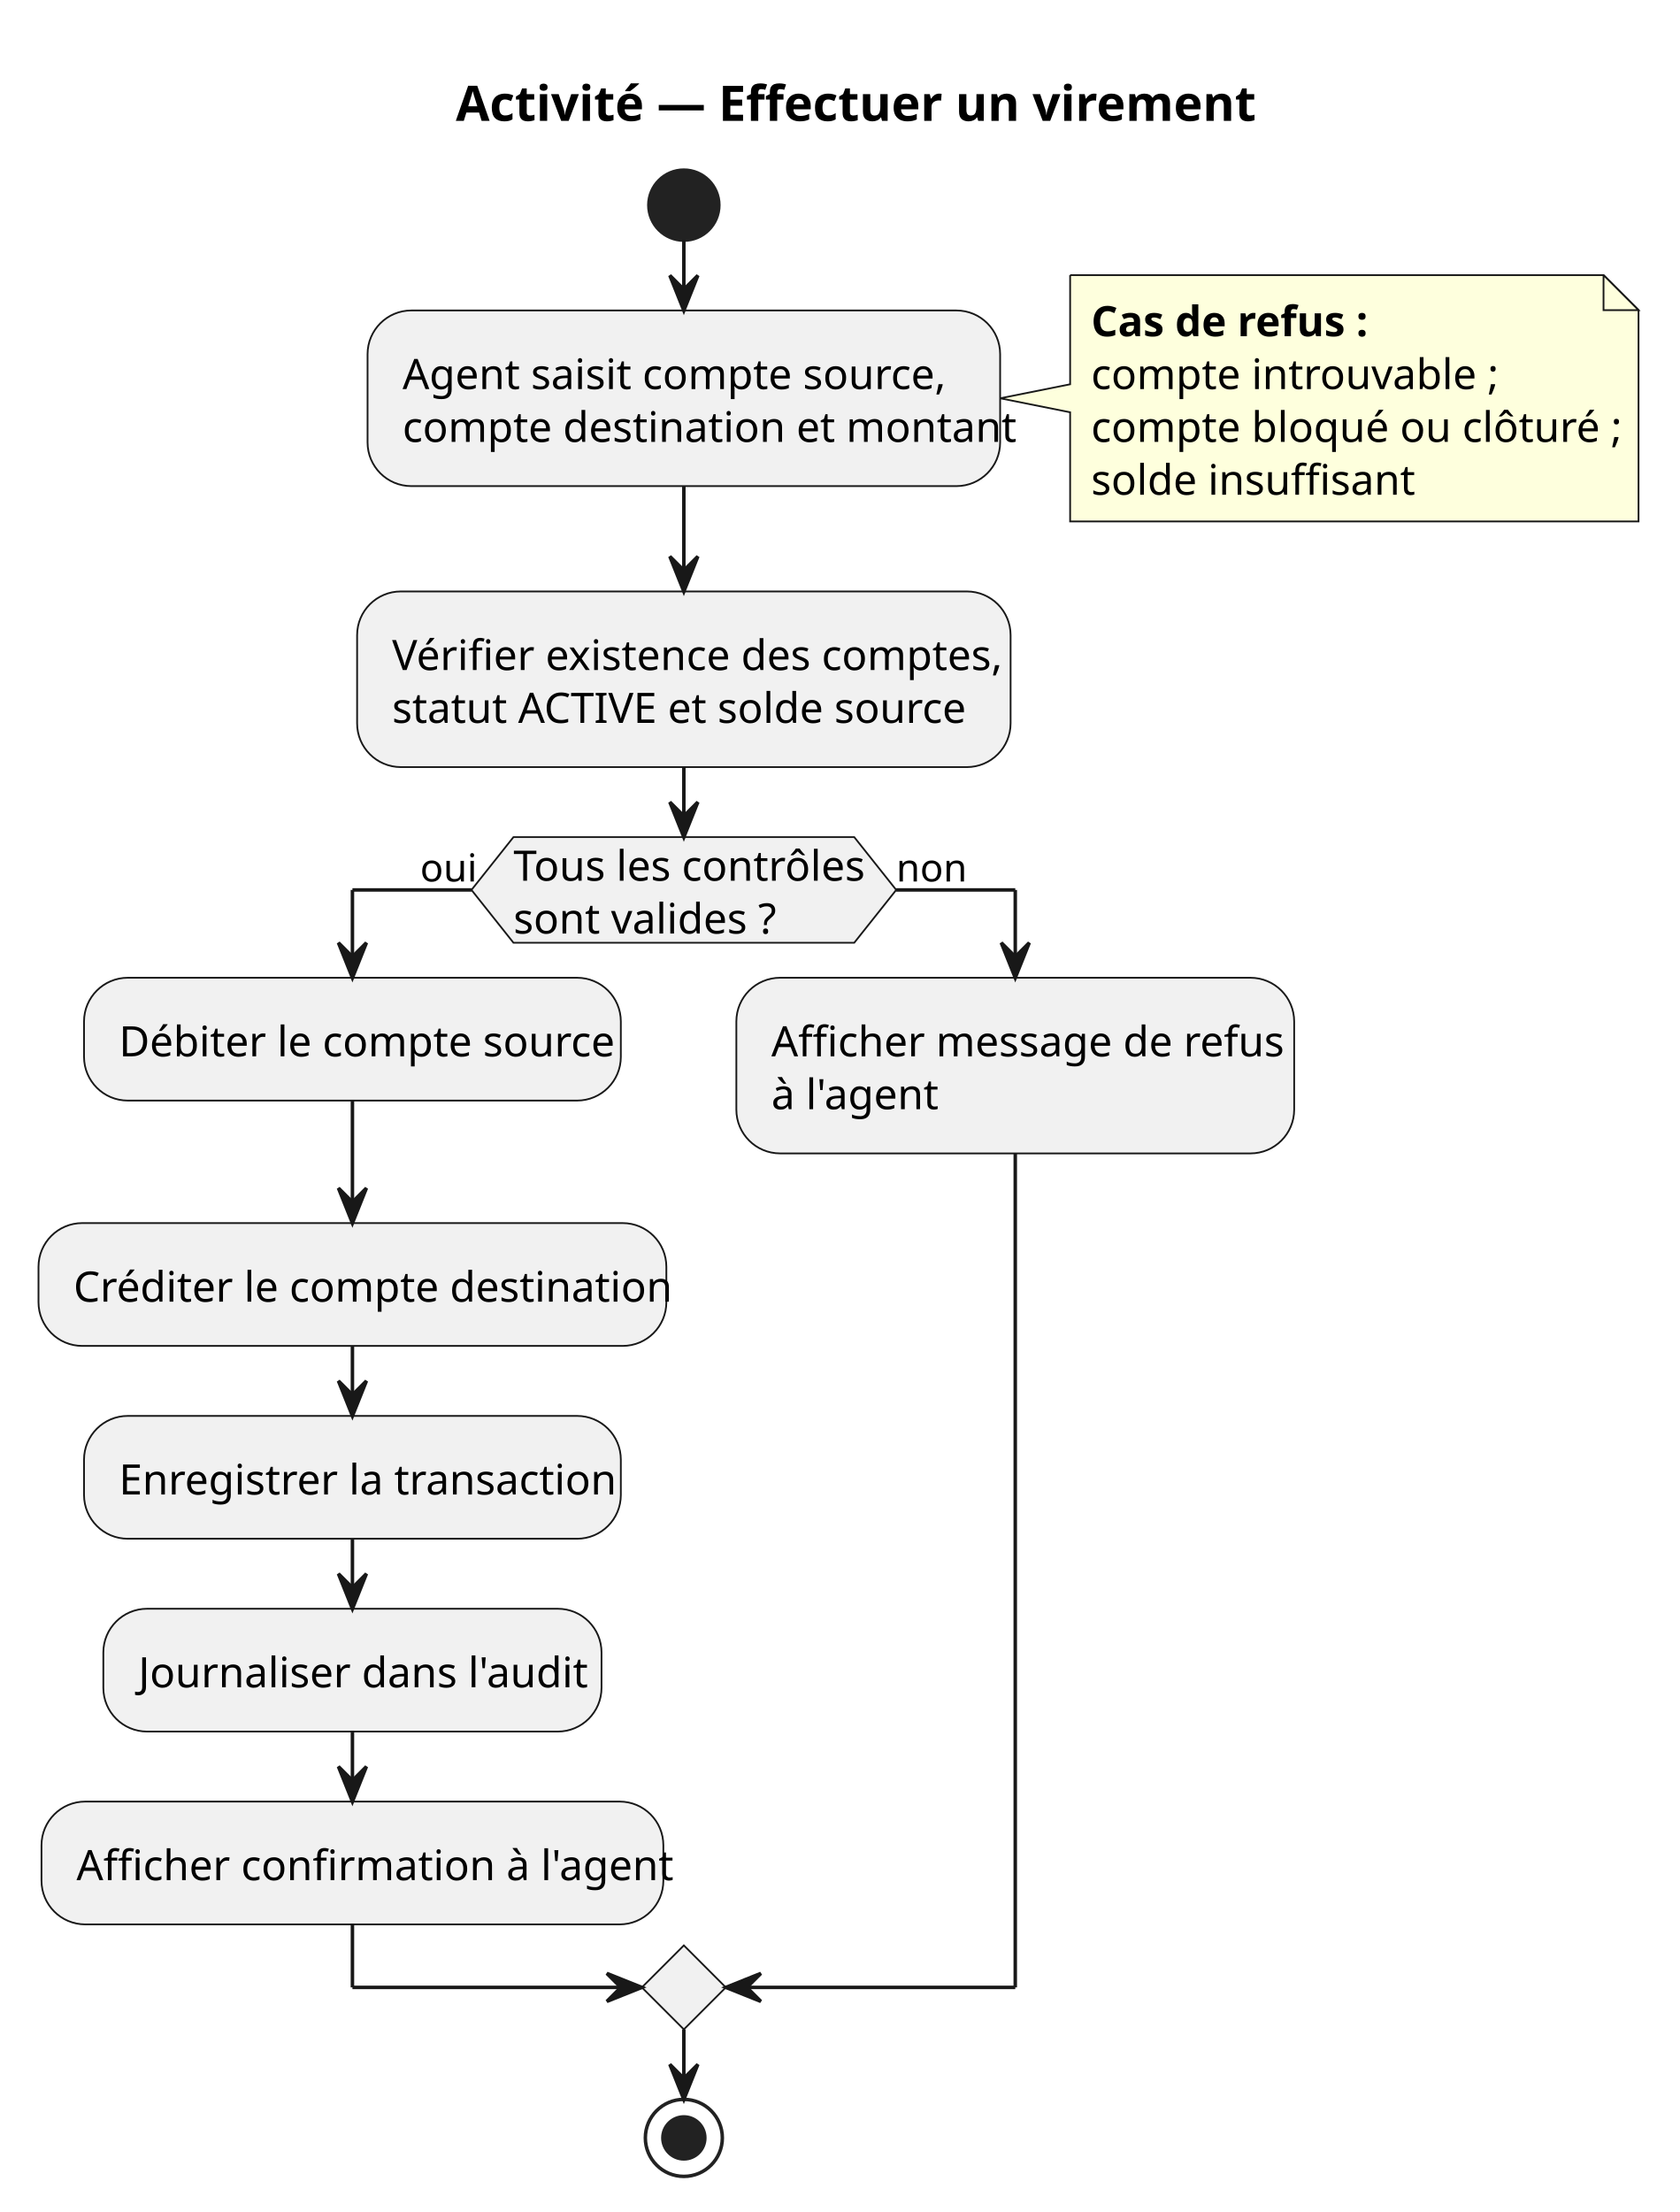
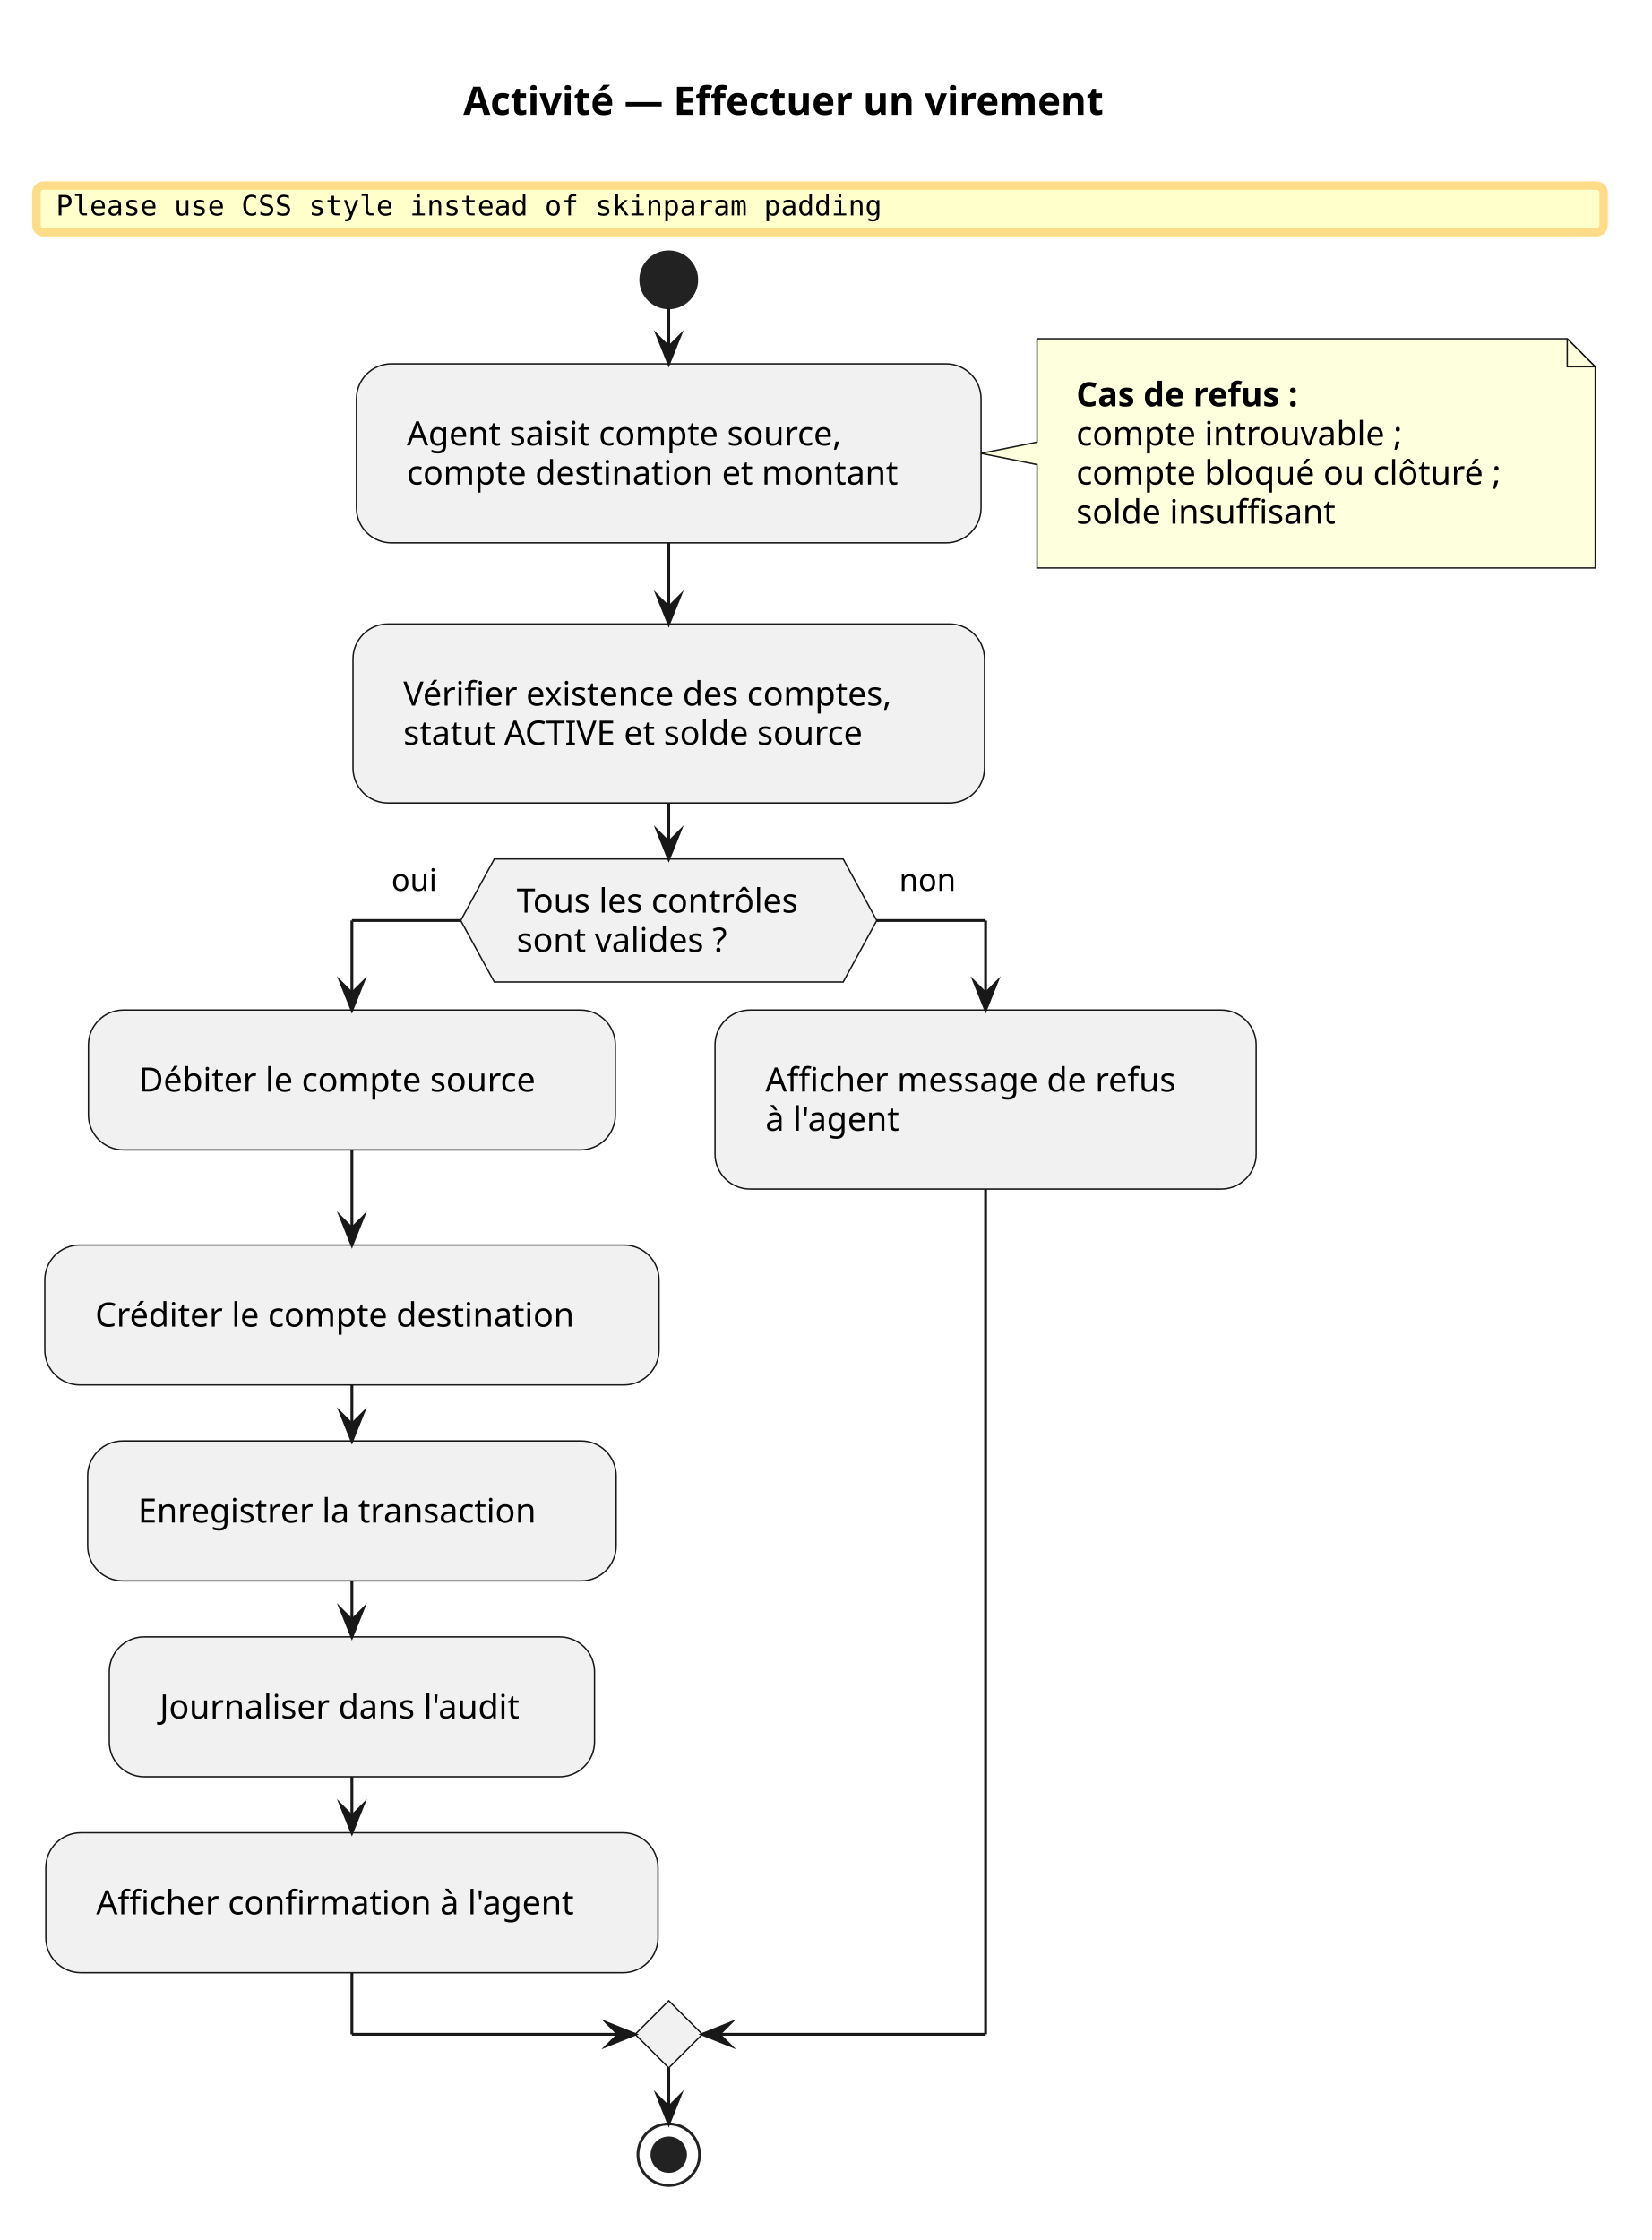
- <svg xmlns="http://www.w3.org/2000/svg" contentStyleType="text/css" height="632px" preserveAspectRatio="none" style="width:480px;height:632px;background:#FFFFFF;" version="1.1" viewBox="0 0 480 632" width="480px" zoomAndPan="magnify">
+ <svg xmlns="http://www.w3.org/2000/svg" version="1.1" data-diagram-type="ACTIVITY" style="width:590px;height:800px;background:#FFFFFF;" width="590px" height="800px" viewBox="0 0 590 800" zoomAndPan="magnify" preserveAspectRatio="none" contentStyleType="text/css">
  <defs />
  <g>
-     <text fill="#000000" font-family="sans-serif" font-size="14" font-weight="bold" lengthAdjust="spacing" textLength="216.713" x="130.251" y="34.533">Activité — Effectuer un virement</text>
-     <ellipse cx="195.412" cy="58.609" fill="#222222" rx="10" ry="10" style="stroke:#222222;stroke-width:1;" />
-     <path d="M305.794,78.609 L305.794,109.797 L285.794,113.797 L305.794,117.797 L305.794,148.984 A0,0 0 0 0 305.794,148.984 L468.216,148.984 A0,0 0 0 0 468.216,148.984 L468.216,88.609 L458.216,78.609 L305.794,78.609 A0,0 0 0 0 305.794,78.609 " fill="#FEFFDD" style="stroke:#181818;stroke-width:0.5;" />
-     <path d="M458.216,78.609 L458.216,88.609 L468.216,88.609 L458.216,78.609 " fill="#FEFFDD" style="stroke:#181818;stroke-width:0.5;" />
-     <text fill="#000000" font-family="sans-serif" font-size="12" font-weight="bold" lengthAdjust="spacing" textLength="79.359" x="311.794" y="96.066">Cas de refus :</text>
-     <text fill="#000000" font-family="sans-serif" font-size="12" lengthAdjust="spacing" textLength="108.059" x="311.794" y="111.16">compte introuvable ;</text>
-     <text fill="#000000" font-family="sans-serif" font-size="12" lengthAdjust="spacing" textLength="141.422" x="311.794" y="126.254">compte bloqué ou clôturé ;</text>
-     <text fill="#000000" font-family="sans-serif" font-size="12" lengthAdjust="spacing" textLength="86.051" x="311.794" y="141.348">solde insuffisant</text>
-     <rect fill="#F1F1F1" height="50.188" rx="12.5" ry="12.5" style="stroke:#181818;stroke-width:0.5;" width="180.764" x="105.03" y="88.703" />
-     <text fill="#000000" font-family="sans-serif" font-size="12" lengthAdjust="spacing" textLength="147.404" x="115.03" y="111.16">Agent saisit compte source,</text>
-     <text fill="#000000" font-family="sans-serif" font-size="12" lengthAdjust="spacing" textLength="160.764" x="115.03" y="126.254">compte destination et montant</text>
-     <rect fill="#F1F1F1" height="50.188" rx="12.5" ry="12.5" style="stroke:#181818;stroke-width:0.5;" width="186.74" x="102.042" y="168.984" />
-     <text fill="#000000" font-family="sans-serif" font-size="12" lengthAdjust="spacing" textLength="166.74" x="112.042" y="191.441">Vérifier existence des comptes,</text>
-     <text fill="#000000" font-family="sans-serif" font-size="12" lengthAdjust="spacing" textLength="160.74" x="112.042" y="206.535">statut ACTIVE et solde source</text>
-     <polygon fill="#F1F1F1" points="146.724,239.172,244.101,239.172,256.101,254.266,244.101,269.359,146.724,269.359,134.724,254.266,146.724,239.172" style="stroke:#181818;stroke-width:0.5;" />
-     <text fill="#000000" font-family="sans-serif" font-size="12" lengthAdjust="spacing" textLength="97.377" x="146.724" y="251.629">Tous les contrôles</text>
-     <text fill="#000000" font-family="sans-serif" font-size="12" lengthAdjust="spacing" textLength="73.377" x="146.724" y="266.723">sont valides ?</text>
-     <text fill="#000000" font-family="sans-serif" font-size="11" lengthAdjust="spacing" textLength="14.679" x="120.044" y="251.849">oui</text>
-     <text fill="#000000" font-family="sans-serif" font-size="11" lengthAdjust="spacing" textLength="18.353" x="256.101" y="251.849">non</text>
-     <rect fill="#F1F1F1" height="35.094" rx="12.5" ry="12.5" style="stroke:#181818;stroke-width:0.5;" width="153.394" x="24.011" y="279.359" />
-     <text fill="#000000" font-family="sans-serif" font-size="12" lengthAdjust="spacing" textLength="133.394" x="34.011" y="301.816">Débiter le compte source</text>
-     <rect fill="#F1F1F1" height="35.094" rx="12.5" ry="12.5" style="stroke:#181818;stroke-width:0.5;" width="179.416" x="11" y="349.453" />
-     <text fill="#000000" font-family="sans-serif" font-size="12" lengthAdjust="spacing" textLength="159.416" x="21" y="371.91">Créditer le compte destination</text>
-     <rect fill="#F1F1F1" height="35.094" rx="12.5" ry="12.5" style="stroke:#181818;stroke-width:0.5;" width="153.394" x="24.011" y="404.547" />
-     <text fill="#000000" font-family="sans-serif" font-size="12" lengthAdjust="spacing" textLength="133.394" x="34.011" y="427.004">Enregistrer la transaction</text>
-     <rect fill="#F1F1F1" height="35.094" rx="12.5" ry="12.5" style="stroke:#181818;stroke-width:0.5;" width="142.361" x="29.527" y="459.641" />
-     <text fill="#000000" font-family="sans-serif" font-size="12" lengthAdjust="spacing" textLength="122.361" x="39.527" y="482.098">Journaliser dans l'audit</text>
-     <rect fill="#F1F1F1" height="35.094" rx="12.5" ry="12.5" style="stroke:#181818;stroke-width:0.5;" width="177.705" x="11.855" y="514.734" />
-     <text fill="#000000" font-family="sans-serif" font-size="12" lengthAdjust="spacing" textLength="157.705" x="21.855" y="537.191">Afficher confirmation à l'agent</text>
-     <rect fill="#F1F1F1" height="50.188" rx="12.5" ry="12.5" style="stroke:#181818;stroke-width:0.5;" width="159.4" x="210.416" y="279.359" />
-     <text fill="#000000" font-family="sans-serif" font-size="12" lengthAdjust="spacing" textLength="139.4" x="220.416" y="301.816">Afficher message de refus</text>
-     <text fill="#000000" font-family="sans-serif" font-size="12" lengthAdjust="spacing" textLength="44.994" x="220.416" y="316.91">à l'agent</text>
-     <polygon fill="#F1F1F1" points="195.412,555.828,207.412,567.828,195.412,579.828,183.412,567.828,195.412,555.828" style="stroke:#181818;stroke-width:0.5;" />
-     <ellipse cx="195.412" cy="610.828" fill="none" rx="11" ry="11" style="stroke:#222222;stroke-width:1;" />
-     <ellipse cx="195.412" cy="610.828" fill="#222222" rx="6" ry="6" style="stroke:#222222;stroke-width:1;" />
-     <line style="stroke:#181818;stroke-width:1;" x1="195.412" x2="195.412" y1="68.609" y2="88.703" />
-     <polygon fill="#181818" points="191.412,78.703,195.412,88.703,199.412,78.703,195.412,82.703" style="stroke:#181818;stroke-width:1;" />
-     <line style="stroke:#181818;stroke-width:1;" x1="195.412" x2="195.412" y1="138.891" y2="168.984" />
-     <polygon fill="#181818" points="191.412,158.984,195.412,168.984,199.412,158.984,195.412,162.984" style="stroke:#181818;stroke-width:1;" />
-     <line style="stroke:#181818;stroke-width:1;" x1="100.708" x2="100.708" y1="314.453" y2="349.453" />
-     <polygon fill="#181818" points="96.708,339.453,100.708,349.453,104.708,339.453,100.708,343.453" style="stroke:#181818;stroke-width:1;" />
-     <line style="stroke:#181818;stroke-width:1;" x1="100.708" x2="100.708" y1="384.547" y2="404.547" />
-     <polygon fill="#181818" points="96.708,394.547,100.708,404.547,104.708,394.547,100.708,398.547" style="stroke:#181818;stroke-width:1;" />
-     <line style="stroke:#181818;stroke-width:1;" x1="100.708" x2="100.708" y1="439.641" y2="459.641" />
-     <polygon fill="#181818" points="96.708,449.641,100.708,459.641,104.708,449.641,100.708,453.641" style="stroke:#181818;stroke-width:1;" />
-     <line style="stroke:#181818;stroke-width:1;" x1="100.708" x2="100.708" y1="494.734" y2="514.734" />
-     <polygon fill="#181818" points="96.708,504.734,100.708,514.734,104.708,504.734,100.708,508.734" style="stroke:#181818;stroke-width:1;" />
-     <line style="stroke:#181818;stroke-width:1;" x1="134.724" x2="100.708" y1="254.266" y2="254.266" />
-     <line style="stroke:#181818;stroke-width:1;" x1="100.708" x2="100.708" y1="254.266" y2="279.359" />
-     <polygon fill="#181818" points="96.708,269.359,100.708,279.359,104.708,269.359,100.708,273.359" style="stroke:#181818;stroke-width:1;" />
-     <line style="stroke:#181818;stroke-width:1;" x1="256.101" x2="290.116" y1="254.266" y2="254.266" />
-     <line style="stroke:#181818;stroke-width:1;" x1="290.116" x2="290.116" y1="254.266" y2="279.359" />
-     <polygon fill="#181818" points="286.116,269.359,290.116,279.359,294.116,269.359,290.116,273.359" style="stroke:#181818;stroke-width:1;" />
-     <line style="stroke:#181818;stroke-width:1;" x1="100.708" x2="100.708" y1="549.828" y2="567.828" />
-     <line style="stroke:#181818;stroke-width:1;" x1="100.708" x2="183.412" y1="567.828" y2="567.828" />
-     <polygon fill="#181818" points="173.412,563.828,183.412,567.828,173.412,571.828,177.412,567.828" style="stroke:#181818;stroke-width:1;" />
-     <line style="stroke:#181818;stroke-width:1;" x1="290.116" x2="290.116" y1="329.547" y2="567.828" />
-     <line style="stroke:#181818;stroke-width:1;" x1="290.116" x2="207.412" y1="567.828" y2="567.828" />
-     <polygon fill="#181818" points="217.412,563.828,207.412,567.828,217.412,571.828,213.412,567.828" style="stroke:#181818;stroke-width:1;" />
-     <line style="stroke:#181818;stroke-width:1;" x1="195.412" x2="195.412" y1="219.172" y2="239.172" />
-     <polygon fill="#181818" points="191.412,229.172,195.412,239.172,199.412,229.172,195.412,233.172" style="stroke:#181818;stroke-width:1;" />
-     <line style="stroke:#181818;stroke-width:1;" x1="195.412" x2="195.412" y1="579.828" y2="599.828" />
-     <polygon fill="#181818" points="191.412,589.828,195.412,599.828,199.412,589.828,195.412,593.828" style="stroke:#181818;stroke-width:1;" />
+     <g class="title" data-source-line="9">
+       <text x="165.487" y="40.995" fill="#000000" font-size="14" lengthAdjust="spacing" textLength="257.831" font-weight="700" font-family="sans-serif">Activité — Effectuer un virement</text>
+     </g>
+     <rect x="13" y="66.297" width="559.804" height="16.641" fill="#FFFFCC" style="stroke:#FFDD88;stroke-width:3;" rx="2.5" ry="2.5" />
+     <text x="20" y="76.938" fill="#000000" font-size="10" lengthAdjust="spacing" textLength="295.005" font-family="monospace">Please use CSS style instead of skinparam padding</text>
+     <ellipse cx="238.87" cy="99.938" rx="10" ry="10" fill="#222222" style="stroke:#222222;stroke-width:1;" />
+     <path d="M370.423,120.969 L370.423,157.906 L350.423,161.906 L370.423,165.906 L370.423,202.844 A0,0 0 0 0 370.423,202.844 L569.804,202.844 A0,0 0 0 0 569.804,202.844 L569.804,130.969 L559.804,120.969 L370.423,120.969 A0,0 0 0 0 370.423,120.969" style="stroke:#181818;stroke-width:0.5;" fill="#FEFFDD" />
+     <path d="M559.804,120.969 L559.804,130.969 L569.804,130.969 L559.804,120.969" style="stroke:#181818;stroke-width:0.5;" fill="#FEFFDD" />
+     <text x="384.423" y="145.107" fill="#000000" font-size="12" lengthAdjust="spacing" textLength="93.07" font-weight="700" font-family="sans-serif">Cas de refus :</text>
+     <text x="384.423" y="159.076" fill="#000000" font-size="12" lengthAdjust="spacing" textLength="125.32" font-family="sans-serif">compte introuvable ;</text>
+     <text x="384.423" y="173.045" fill="#000000" font-size="12" lengthAdjust="spacing" textLength="162.381" font-family="sans-serif">compte bloqué ou clôturé ;</text>
+     <text x="384.423" y="187.014" fill="#000000" font-size="12" lengthAdjust="spacing" textLength="98.238" font-family="sans-serif">solde insuffisant</text>
+     <rect x="127.316" y="129.938" width="223.107" height="63.938" fill="#F1F1F1" style="stroke:#181818;stroke-width:0.5;" rx="12.5" ry="12.5" />
+     <text x="145.316" y="159.076" fill="#000000" font-size="12" lengthAdjust="spacing" textLength="167.455" font-family="sans-serif">Agent saisit compte source,</text>
+     <text x="145.316" y="173.045" fill="#000000" font-size="12" lengthAdjust="spacing" textLength="187.107" font-family="sans-serif">compte destination et montant</text>
+     <rect x="126.082" y="222.844" width="225.574" height="63.938" fill="#F1F1F1" style="stroke:#181818;stroke-width:0.5;" rx="12.5" ry="12.5" />
+     <text x="144.083" y="251.982" fill="#000000" font-size="12" lengthAdjust="spacing" textLength="189.574" font-family="sans-serif">Vérifier existence des comptes,</text>
+     <text x="144.083" y="265.951" fill="#000000" font-size="12" lengthAdjust="spacing" textLength="177.961" font-family="sans-serif">statut ACTIVE et solde source</text>
+     <polygon points="176.559,306.781,301.18,306.781,313.18,328.75,301.18,350.719,176.559,350.719,164.559,328.75,176.559,306.781" fill="#F1F1F1" style="stroke:#181818;stroke-width:0.5;stroke-linejoin:miter;stroke-miterlimit:10;" />
+     <text x="184.559" y="325.92" fill="#000000" font-size="12" lengthAdjust="spacing" textLength="108.621" font-family="sans-serif">Tous les contrôles</text>
+     <text x="184.559" y="339.889" fill="#000000" font-size="12" lengthAdjust="spacing" textLength="82.277" font-family="sans-serif">sont valides ?</text>
+     <text x="139.801" y="318.156" fill="#000000" font-size="11" lengthAdjust="spacing" textLength="16.758" font-family="sans-serif">oui</text>
+     <text x="321.18" y="318.156" fill="#000000" font-size="11" lengthAdjust="spacing" textLength="20.673" font-family="sans-serif">non</text>
+     <rect x="31.598" y="360.719" width="188.203" height="49.969" fill="#F1F1F1" style="stroke:#181818;stroke-width:0.5;" rx="12.5" ry="12.5" />
+     <text x="49.598" y="389.857" fill="#000000" font-size="12" lengthAdjust="spacing" textLength="152.203" font-family="sans-serif">Débiter le compte source</text>
+     <rect x="16" y="444.656" width="219.398" height="49.969" fill="#F1F1F1" style="stroke:#181818;stroke-width:0.5;" rx="12.5" ry="12.5" />
+     <text x="34" y="473.795" fill="#000000" font-size="12" lengthAdjust="spacing" textLength="183.398" font-family="sans-serif">Créditer le compte destination</text>
+     <rect x="31.316" y="514.625" width="188.766" height="49.969" fill="#F1F1F1" style="stroke:#181818;stroke-width:0.5;" rx="12.5" ry="12.5" />
+     <text x="49.316" y="543.764" fill="#000000" font-size="12" lengthAdjust="spacing" textLength="152.766" font-family="sans-serif">Enregistrer la transaction</text>
+     <rect x="39.039" y="584.594" width="173.32" height="49.969" fill="#F1F1F1" style="stroke:#181818;stroke-width:0.5;" rx="12.5" ry="12.5" />
+     <text x="57.039" y="613.732" fill="#000000" font-size="12" lengthAdjust="spacing" textLength="137.32" font-family="sans-serif">Journaliser dans l'audit</text>
+     <rect x="16.363" y="654.562" width="218.672" height="49.969" fill="#F1F1F1" style="stroke:#181818;stroke-width:0.5;" rx="12.5" ry="12.5" />
+     <text x="34.363" y="683.701" fill="#000000" font-size="12" lengthAdjust="spacing" textLength="182.672" font-family="sans-serif">Afficher confirmation à l'agent</text>
+     <rect x="255.398" y="360.719" width="193.283" height="63.938" fill="#F1F1F1" style="stroke:#181818;stroke-width:0.5;" rx="12.5" ry="12.5" />
+     <text x="273.398" y="389.857" fill="#000000" font-size="12" lengthAdjust="spacing" textLength="157.283" font-family="sans-serif">Afficher message de refus</text>
+     <text x="273.398" y="403.826" fill="#000000" font-size="12" lengthAdjust="spacing" textLength="52.465" font-family="sans-serif">à l'agent</text>
+     <polygon points="238.87,714.531,250.87,726.531,238.87,738.531,226.87,726.531,238.87,714.531" fill="#F1F1F1" style="stroke:#181818;stroke-width:0.5;stroke-linejoin:miter;stroke-miterlimit:10;" />
+     <ellipse cx="238.87" cy="769.531" rx="11" ry="11" fill="none" style="stroke:#222222;stroke-width:1;" />
+     <ellipse cx="238.87" cy="769.531" rx="6" ry="6" fill="#222222" style="stroke:#222222;stroke-width:1;" />
+     <line x1="238.87" y1="109.938" x2="238.87" y2="129.938" style="stroke:#181818;stroke-width:1;" />
+     <polygon points="234.87,119.938,238.87,129.938,242.87,119.938,238.87,123.938" fill="#181818" style="stroke:#181818;stroke-width:1;stroke-linejoin:miter;stroke-miterlimit:10;" />
+     <line x1="238.87" y1="193.875" x2="238.87" y2="222.844" style="stroke:#181818;stroke-width:1;" />
+     <polygon points="234.87,212.844,238.87,222.844,242.87,212.844,238.87,216.844" fill="#181818" style="stroke:#181818;stroke-width:1;stroke-linejoin:miter;stroke-miterlimit:10;" />
+     <line x1="125.699" y1="410.688" x2="125.699" y2="444.656" style="stroke:#181818;stroke-width:1;" />
+     <polygon points="121.699,434.656,125.699,444.656,129.699,434.656,125.699,438.656" fill="#181818" style="stroke:#181818;stroke-width:1;stroke-linejoin:miter;stroke-miterlimit:10;" />
+     <line x1="125.699" y1="494.625" x2="125.699" y2="514.625" style="stroke:#181818;stroke-width:1;" />
+     <polygon points="121.699,504.625,125.699,514.625,129.699,504.625,125.699,508.625" fill="#181818" style="stroke:#181818;stroke-width:1;stroke-linejoin:miter;stroke-miterlimit:10;" />
+     <line x1="125.699" y1="564.594" x2="125.699" y2="584.594" style="stroke:#181818;stroke-width:1;" />
+     <polygon points="121.699,574.594,125.699,584.594,129.699,574.594,125.699,578.594" fill="#181818" style="stroke:#181818;stroke-width:1;stroke-linejoin:miter;stroke-miterlimit:10;" />
+     <line x1="125.699" y1="634.562" x2="125.699" y2="654.562" style="stroke:#181818;stroke-width:1;" />
+     <polygon points="121.699,644.562,125.699,654.562,129.699,644.562,125.699,648.562" fill="#181818" style="stroke:#181818;stroke-width:1;stroke-linejoin:miter;stroke-miterlimit:10;" />
+     <line x1="164.559" y1="328.75" x2="125.699" y2="328.75" style="stroke:#181818;stroke-width:1;" />
+     <line x1="125.699" y1="328.75" x2="125.699" y2="360.719" style="stroke:#181818;stroke-width:1;" />
+     <polygon points="121.699,350.719,125.699,360.719,129.699,350.719,125.699,354.719" fill="#181818" style="stroke:#181818;stroke-width:1;stroke-linejoin:miter;stroke-miterlimit:10;" />
+     <line x1="313.18" y1="328.75" x2="352.04" y2="328.75" style="stroke:#181818;stroke-width:1;" />
+     <line x1="352.04" y1="328.75" x2="352.04" y2="360.719" style="stroke:#181818;stroke-width:1;" />
+     <polygon points="348.04,350.719,352.04,360.719,356.04,350.719,352.04,354.719" fill="#181818" style="stroke:#181818;stroke-width:1;stroke-linejoin:miter;stroke-miterlimit:10;" />
+     <line x1="125.699" y1="704.531" x2="125.699" y2="726.531" style="stroke:#181818;stroke-width:1;" />
+     <line x1="125.699" y1="726.531" x2="226.87" y2="726.531" style="stroke:#181818;stroke-width:1;" />
+     <polygon points="216.87,722.531,226.87,726.531,216.87,730.531,220.87,726.531" fill="#181818" style="stroke:#181818;stroke-width:1;stroke-linejoin:miter;stroke-miterlimit:10;" />
+     <line x1="352.04" y1="424.656" x2="352.04" y2="726.531" style="stroke:#181818;stroke-width:1;" />
+     <line x1="352.04" y1="726.531" x2="250.87" y2="726.531" style="stroke:#181818;stroke-width:1;" />
+     <polygon points="260.87,722.531,250.87,726.531,260.87,730.531,256.87,726.531" fill="#181818" style="stroke:#181818;stroke-width:1;stroke-linejoin:miter;stroke-miterlimit:10;" />
+     <line x1="238.87" y1="286.781" x2="238.87" y2="306.781" style="stroke:#181818;stroke-width:1;" />
+     <polygon points="234.87,296.781,238.87,306.781,242.87,296.781,238.87,300.781" fill="#181818" style="stroke:#181818;stroke-width:1;stroke-linejoin:miter;stroke-miterlimit:10;" />
+     <line x1="238.87" y1="738.531" x2="238.87" y2="758.531" style="stroke:#181818;stroke-width:1;" />
+     <polygon points="234.87,748.531,238.87,758.531,242.87,748.531,238.87,752.531" fill="#181818" style="stroke:#181818;stroke-width:1;stroke-linejoin:miter;stroke-miterlimit:10;" />
  </g>
</svg>
